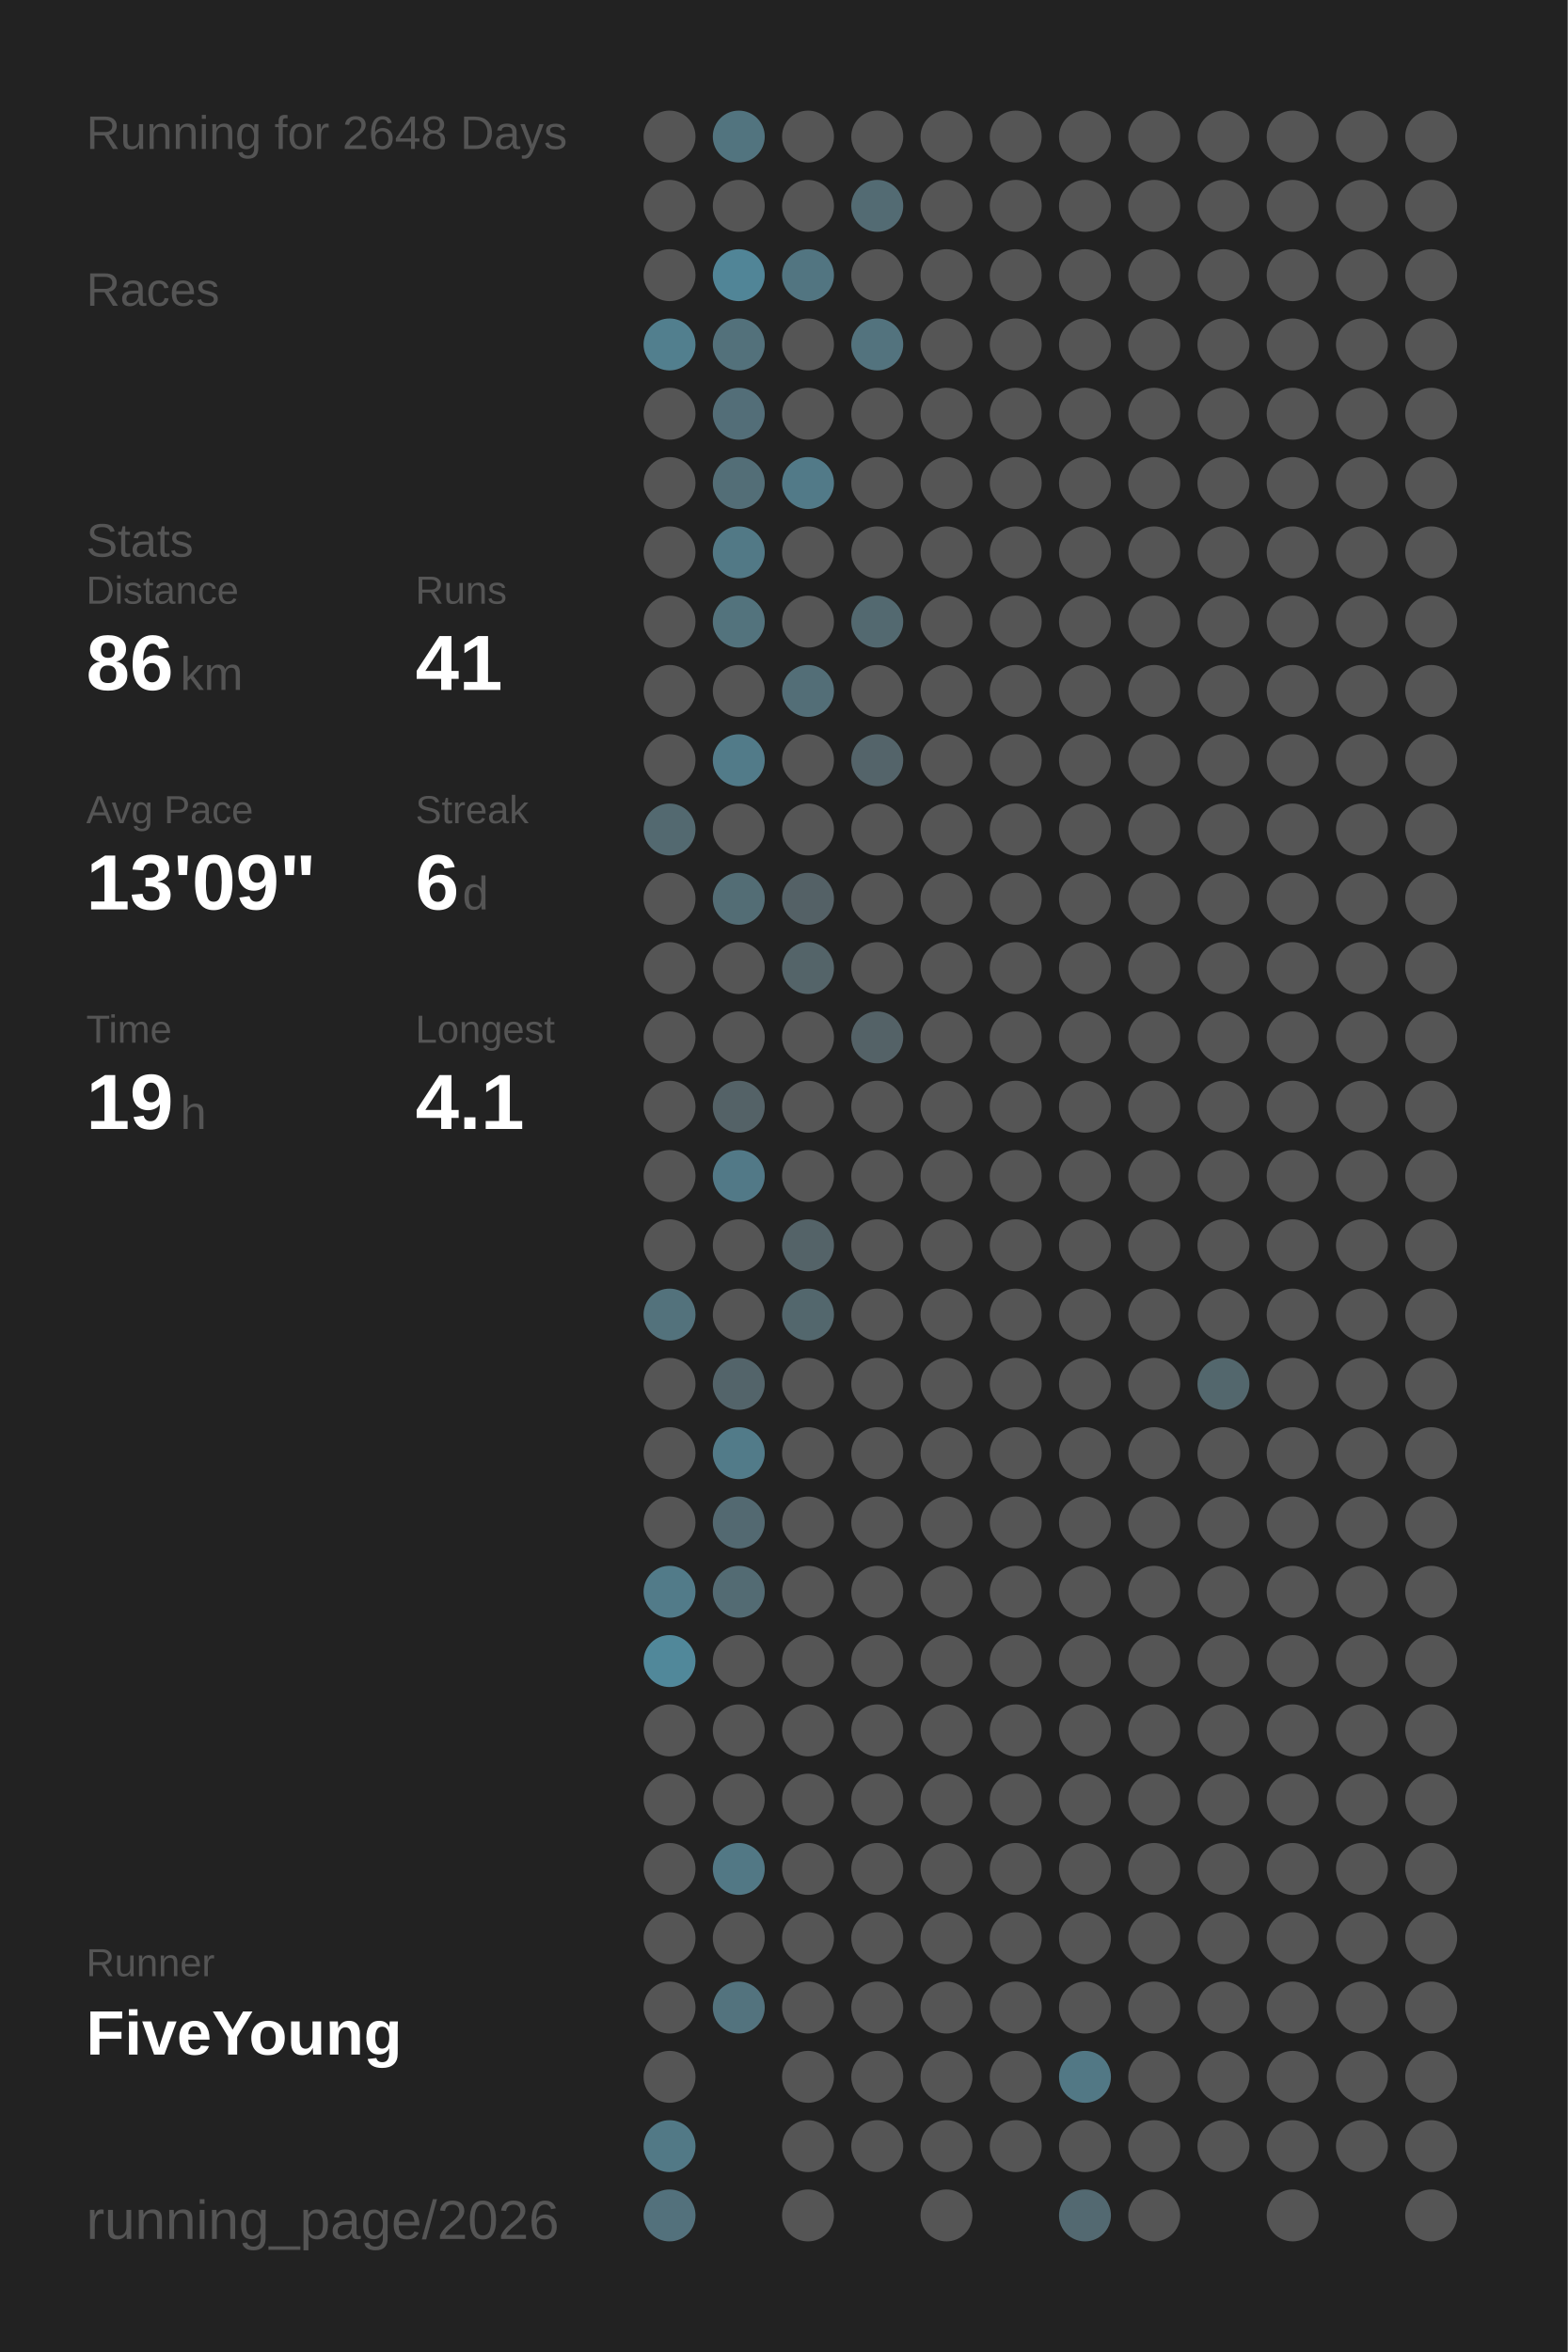
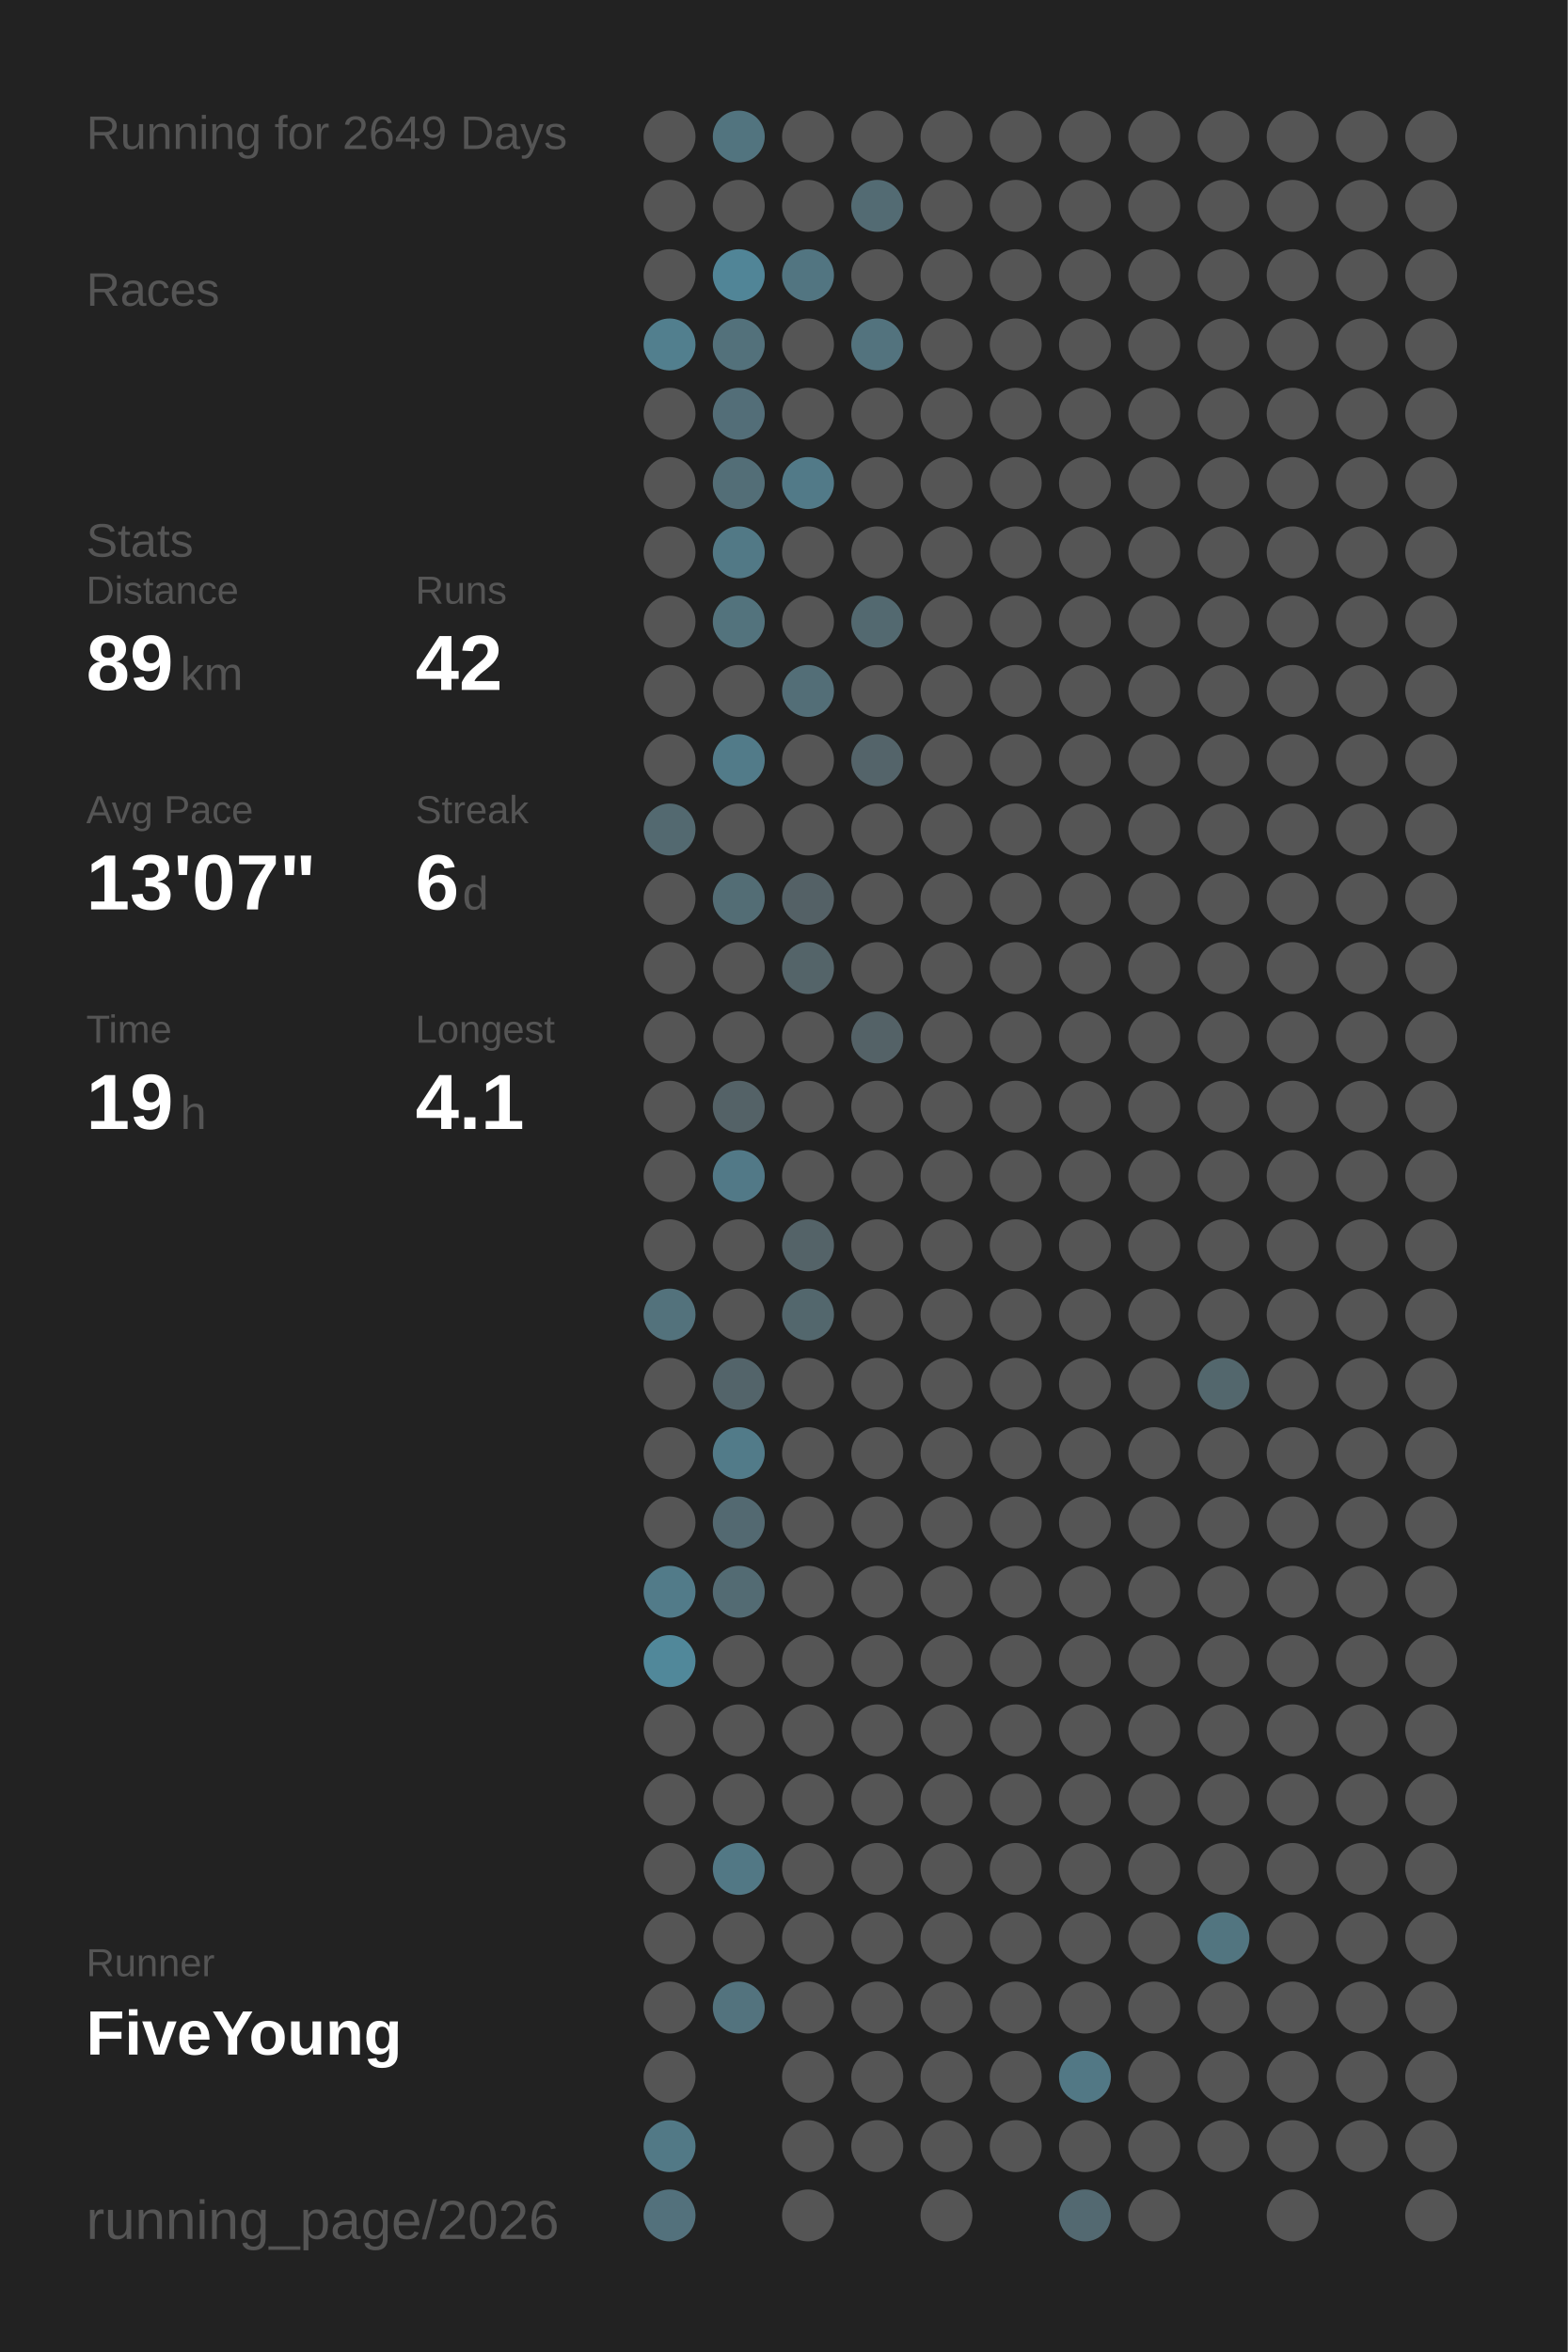
<svg xmlns="http://www.w3.org/2000/svg" baseProfile="full" height="300mm" version="1.1" viewBox="0,0,200,300" width="200mm">
  <defs />
  <rect fill="#222222" height="300" width="200" x="0" y="0" />
-   <text fill="#555555" style="font-size:6px; font-family:Arial;" x="11" y="19">Running for 2648 Days</text>
+   <text fill="#555555" style="font-size:6px; font-family:Arial;" x="11" y="19">Running for 2649 Days</text>
  <text fill="#555555" style="font-size:6px; font-family:Arial;" x="11" y="39">Races</text>
  <text fill="#555555" style="font-size:6px; font-family:Arial;" x="11" y="71">Stats</text>
  <text fill="#555555" style="font-size:5px; font-family:Arial;" x="11" y="77">Distance</text>
-   <text fill="#FFFFFF" style="font-size:10px; font-family:Arial; font-weight:bold;" x="11" y="88">86</text>
+   <text fill="#FFFFFF" style="font-size:10px; font-family:Arial; font-weight:bold;" x="11" y="88">89</text>
  <text fill="#555555" style="font-size:6px; font-family:Arial;" x="23" y="88">km</text>
  <text fill="#555555" style="font-size:5px; font-family:Arial;" x="53" y="77">Runs</text>
-   <text fill="#FFFFFF" style="font-size:10px; font-family:Arial; font-weight:bold;" x="53" y="88">41</text>
+   <text fill="#FFFFFF" style="font-size:10px; font-family:Arial; font-weight:bold;" x="53" y="88">42</text>
  <text fill="#555555" style="font-size:5px; font-family:Arial;" x="11" y="105">Avg Pace</text>
-   <text fill="#FFFFFF" style="font-size:10px; font-family:Arial; font-weight:bold;" x="11" y="116">13'09"</text>
+   <text fill="#FFFFFF" style="font-size:10px; font-family:Arial; font-weight:bold;" x="11" y="116">13'07"</text>
  <text fill="#555555" style="font-size:5px; font-family:Arial;" x="53" y="105">Streak</text>
  <text fill="#FFFFFF" style="font-size:10px; font-family:Arial; font-weight:bold;" x="53" y="116">6</text>
  <text fill="#555555" style="font-size:6px; font-family:Arial;" x="59" y="116">d</text>
  <text fill="#555555" style="font-size:5px; font-family:Arial;" x="11" y="133">Time</text>
  <text fill="#FFFFFF" style="font-size:10px; font-family:Arial; font-weight:bold;" x="11" y="144">19</text>
  <text fill="#555555" style="font-size:6px; font-family:Arial;" x="23" y="144">h</text>
  <text fill="#555555" style="font-size:5px; font-family:Arial;" x="53" y="133">Longest</text>
  <text fill="#FFFFFF" style="font-size:10px; font-family:Arial; font-weight:bold;" x="53" y="144">4.1</text>
  <text fill="#555555" style="font-size:5px; font-family:Arial;" x="11" y="252.065">Runner</text>
  <text fill="#FFFFFF" style="font-size:8px; font-family:Arial; font-weight:bold;" x="11" y="262.065">FiveYoung</text>
  <text fill="#555555" style="font-size:7px; font-family:Arial;" x="11" y="285.581">running_page/2026</text>
  <circle cx="85.417" cy="17.419" fill="#555555" r="3.312" />
  <circle cx="85.417" cy="26.258" fill="#555555" r="3.312" />
  <circle cx="85.417" cy="35.097" fill="#555555" r="3.312" />
  <circle cx="85.417" cy="43.935" fill="#527f8e" r="3.312" />
  <circle cx="85.417" cy="52.774" fill="#555555" r="3.312" />
  <circle cx="85.417" cy="61.613" fill="#555555" r="3.312" />
  <circle cx="85.417" cy="70.452" fill="#555555" r="3.312" />
  <circle cx="85.417" cy="79.29" fill="#555555" r="3.312" />
  <circle cx="85.417" cy="88.129" fill="#555555" r="3.312" />
  <circle cx="85.417" cy="96.968" fill="#555555" r="3.312" />
  <circle cx="85.417" cy="105.806" fill="#536970" r="3.312" />
  <circle cx="85.417" cy="114.645" fill="#555555" r="3.312" />
  <circle cx="85.417" cy="123.484" fill="#555555" r="3.312" />
  <circle cx="85.417" cy="132.323" fill="#555555" r="3.312" />
  <circle cx="85.417" cy="141.161" fill="#555555" r="3.312" />
  <circle cx="85.417" cy="150" fill="#555555" r="3.312" />
  <circle cx="85.417" cy="158.839" fill="#555555" r="3.312" />
  <circle cx="85.417" cy="167.677" fill="#53727c" r="3.312" />
  <circle cx="85.417" cy="176.516" fill="#555555" r="3.312" />
  <circle cx="85.417" cy="185.355" fill="#555555" r="3.312" />
  <circle cx="85.417" cy="194.194" fill="#555555" r="3.312" />
  <circle cx="85.417" cy="203.032" fill="#527b89" r="3.312" />
  <circle cx="85.417" cy="211.871" fill="#51889a" r="3.312" />
  <circle cx="85.417" cy="220.71" fill="#555555" r="3.312" />
  <circle cx="85.417" cy="229.548" fill="#555555" r="3.312" />
  <circle cx="85.417" cy="238.387" fill="#555555" r="3.312" />
  <circle cx="85.417" cy="247.226" fill="#555555" r="3.312" />
  <circle cx="85.417" cy="256.065" fill="#555555" r="3.312" />
  <circle cx="85.417" cy="264.903" fill="#555555" r="3.312" />
  <circle cx="85.417" cy="273.742" fill="#527986" r="3.312" />
  <circle cx="85.417" cy="282.581" fill="#53717c" r="3.312" />
  <circle cx="94.25" cy="17.419" fill="#52747f" r="3.312" />
  <circle cx="94.25" cy="26.258" fill="#555555" r="3.312" />
  <circle cx="94.25" cy="35.097" fill="#518597" r="3.312" />
  <circle cx="94.25" cy="43.935" fill="#53717b" r="3.312" />
  <circle cx="94.25" cy="52.774" fill="#536e78" r="3.312" />
  <circle cx="94.25" cy="61.613" fill="#536e77" r="3.312" />
  <circle cx="94.25" cy="70.452" fill="#527986" r="3.312" />
  <circle cx="94.25" cy="79.29" fill="#53737d" r="3.312" />
  <circle cx="94.25" cy="88.129" fill="#555555" r="3.312" />
  <circle cx="94.25" cy="96.968" fill="#527b89" r="3.312" />
  <circle cx="94.25" cy="105.806" fill="#555555" r="3.312" />
  <circle cx="94.25" cy="114.645" fill="#536d75" r="3.312" />
  <circle cx="94.25" cy="123.484" fill="#555555" r="3.312" />
  <circle cx="94.25" cy="132.323" fill="#555555" r="3.312" />
  <circle cx="94.25" cy="141.161" fill="#546267" r="3.312" />
  <circle cx="94.25" cy="150" fill="#527987" r="3.312" />
  <circle cx="94.25" cy="158.839" fill="#555555" r="3.312" />
  <circle cx="94.25" cy="167.677" fill="#555555" r="3.312" />
  <circle cx="94.25" cy="176.516" fill="#53646a" r="3.312" />
  <circle cx="94.25" cy="185.355" fill="#527b89" r="3.312" />
  <circle cx="94.25" cy="194.194" fill="#536971" r="3.312" />
  <circle cx="94.25" cy="203.032" fill="#536b73" r="3.312" />
  <circle cx="94.25" cy="211.871" fill="#555555" r="3.312" />
  <circle cx="94.25" cy="220.71" fill="#555555" r="3.312" />
  <circle cx="94.25" cy="229.548" fill="#555555" r="3.312" />
  <circle cx="94.25" cy="238.387" fill="#527885" r="3.312" />
  <circle cx="94.25" cy="247.226" fill="#555555" r="3.312" />
  <circle cx="94.25" cy="256.065" fill="#53737e" r="3.312" />
  <circle cx="103.083" cy="17.419" fill="#555555" r="3.312" />
  <circle cx="103.083" cy="26.258" fill="#555555" r="3.312" />
  <circle cx="103.083" cy="35.097" fill="#527581" r="3.312" />
  <circle cx="103.083" cy="43.935" fill="#555555" r="3.312" />
  <circle cx="103.083" cy="52.774" fill="#555555" r="3.312" />
  <circle cx="103.083" cy="61.613" fill="#527a88" r="3.312" />
  <circle cx="103.083" cy="70.452" fill="#555555" r="3.312" />
  <circle cx="103.083" cy="79.29" fill="#555555" r="3.312" />
  <circle cx="103.083" cy="88.129" fill="#536e77" r="3.312" />
  <circle cx="103.083" cy="96.968" fill="#555555" r="3.312" />
  <circle cx="103.083" cy="105.806" fill="#555555" r="3.312" />
  <circle cx="103.083" cy="114.645" fill="#546166" r="3.312" />
  <circle cx="103.083" cy="123.484" fill="#546469" r="3.312" />
  <circle cx="103.083" cy="132.323" fill="#555555" r="3.312" />
  <circle cx="103.083" cy="141.161" fill="#555555" r="3.312" />
  <circle cx="103.083" cy="150" fill="#555555" r="3.312" />
  <circle cx="103.083" cy="158.839" fill="#546368" r="3.312" />
  <circle cx="103.083" cy="167.677" fill="#53676d" r="3.312" />
  <circle cx="103.083" cy="176.516" fill="#555555" r="3.312" />
  <circle cx="103.083" cy="185.355" fill="#555555" r="3.312" />
  <circle cx="103.083" cy="194.194" fill="#555555" r="3.312" />
  <circle cx="103.083" cy="203.032" fill="#555555" r="3.312" />
  <circle cx="103.083" cy="211.871" fill="#555555" r="3.312" />
  <circle cx="103.083" cy="220.71" fill="#555555" r="3.312" />
  <circle cx="103.083" cy="229.548" fill="#555555" r="3.312" />
  <circle cx="103.083" cy="238.387" fill="#555555" r="3.312" />
  <circle cx="103.083" cy="247.226" fill="#555555" r="3.312" />
  <circle cx="103.083" cy="256.065" fill="#555555" r="3.312" />
  <circle cx="103.083" cy="264.903" fill="#555555" r="3.312" />
  <circle cx="103.083" cy="273.742" fill="#555555" r="3.312" />
  <circle cx="103.083" cy="282.581" fill="#555555" r="3.312" />
  <circle cx="111.917" cy="17.419" fill="#555555" r="3.312" />
  <circle cx="111.917" cy="26.258" fill="#536b73" r="3.312" />
  <circle cx="111.917" cy="35.097" fill="#555555" r="3.312" />
  <circle cx="111.917" cy="43.935" fill="#53737e" r="3.312" />
  <circle cx="111.917" cy="52.774" fill="#555555" r="3.312" />
  <circle cx="111.917" cy="61.613" fill="#555555" r="3.312" />
  <circle cx="111.917" cy="70.452" fill="#555555" r="3.312" />
  <circle cx="111.917" cy="79.29" fill="#536970" r="3.312" />
  <circle cx="111.917" cy="88.129" fill="#555555" r="3.312" />
  <circle cx="111.917" cy="96.968" fill="#54646a" r="3.312" />
  <circle cx="111.917" cy="105.806" fill="#555555" r="3.312" />
  <circle cx="111.917" cy="114.645" fill="#555555" r="3.312" />
  <circle cx="111.917" cy="123.484" fill="#555555" r="3.312" />
  <circle cx="111.917" cy="132.323" fill="#546267" r="3.312" />
  <circle cx="111.917" cy="141.161" fill="#555555" r="3.312" />
  <circle cx="111.917" cy="150" fill="#555555" r="3.312" />
  <circle cx="111.917" cy="158.839" fill="#555555" r="3.312" />
  <circle cx="111.917" cy="167.677" fill="#555555" r="3.312" />
  <circle cx="111.917" cy="176.516" fill="#555555" r="3.312" />
  <circle cx="111.917" cy="185.355" fill="#555555" r="3.312" />
  <circle cx="111.917" cy="194.194" fill="#555555" r="3.312" />
  <circle cx="111.917" cy="203.032" fill="#555555" r="3.312" />
  <circle cx="111.917" cy="211.871" fill="#555555" r="3.312" />
  <circle cx="111.917" cy="220.71" fill="#555555" r="3.312" />
  <circle cx="111.917" cy="229.548" fill="#555555" r="3.312" />
  <circle cx="111.917" cy="238.387" fill="#555555" r="3.312" />
  <circle cx="111.917" cy="247.226" fill="#555555" r="3.312" />
  <circle cx="111.917" cy="256.065" fill="#555555" r="3.312" />
  <circle cx="111.917" cy="264.903" fill="#555555" r="3.312" />
  <circle cx="111.917" cy="273.742" fill="#555555" r="3.312" />
  <circle cx="120.75" cy="17.419" fill="#555555" r="3.312" />
  <circle cx="120.75" cy="26.258" fill="#555555" r="3.312" />
  <circle cx="120.75" cy="35.097" fill="#555555" r="3.312" />
  <circle cx="120.75" cy="43.935" fill="#555555" r="3.312" />
  <circle cx="120.75" cy="52.774" fill="#555555" r="3.312" />
  <circle cx="120.75" cy="61.613" fill="#555555" r="3.312" />
  <circle cx="120.75" cy="70.452" fill="#555555" r="3.312" />
  <circle cx="120.75" cy="79.29" fill="#555555" r="3.312" />
  <circle cx="120.75" cy="88.129" fill="#555555" r="3.312" />
  <circle cx="120.75" cy="96.968" fill="#555555" r="3.312" />
  <circle cx="120.75" cy="105.806" fill="#555555" r="3.312" />
  <circle cx="120.75" cy="114.645" fill="#555555" r="3.312" />
  <circle cx="120.75" cy="123.484" fill="#555555" r="3.312" />
  <circle cx="120.75" cy="132.323" fill="#555555" r="3.312" />
  <circle cx="120.75" cy="141.161" fill="#555555" r="3.312" />
  <circle cx="120.75" cy="150" fill="#555555" r="3.312" />
  <circle cx="120.75" cy="158.839" fill="#555555" r="3.312" />
  <circle cx="120.75" cy="167.677" fill="#555555" r="3.312" />
  <circle cx="120.75" cy="176.516" fill="#555555" r="3.312" />
  <circle cx="120.75" cy="185.355" fill="#555555" r="3.312" />
  <circle cx="120.75" cy="194.194" fill="#555555" r="3.312" />
  <circle cx="120.75" cy="203.032" fill="#555555" r="3.312" />
  <circle cx="120.75" cy="211.871" fill="#555555" r="3.312" />
  <circle cx="120.75" cy="220.71" fill="#555555" r="3.312" />
  <circle cx="120.75" cy="229.548" fill="#555555" r="3.312" />
  <circle cx="120.75" cy="238.387" fill="#555555" r="3.312" />
  <circle cx="120.75" cy="247.226" fill="#555555" r="3.312" />
  <circle cx="120.75" cy="256.065" fill="#555555" r="3.312" />
  <circle cx="120.75" cy="264.903" fill="#555555" r="3.312" />
  <circle cx="120.75" cy="273.742" fill="#555555" r="3.312" />
  <circle cx="120.75" cy="282.581" fill="#555555" r="3.312" />
  <circle cx="129.583" cy="17.419" fill="#555555" r="3.312" />
  <circle cx="129.583" cy="26.258" fill="#555555" r="3.312" />
  <circle cx="129.583" cy="35.097" fill="#555555" r="3.312" />
  <circle cx="129.583" cy="43.935" fill="#555555" r="3.312" />
  <circle cx="129.583" cy="52.774" fill="#555555" r="3.312" />
  <circle cx="129.583" cy="61.613" fill="#555555" r="3.312" />
  <circle cx="129.583" cy="70.452" fill="#555555" r="3.312" />
  <circle cx="129.583" cy="79.29" fill="#555555" r="3.312" />
  <circle cx="129.583" cy="88.129" fill="#555555" r="3.312" />
  <circle cx="129.583" cy="96.968" fill="#555555" r="3.312" />
  <circle cx="129.583" cy="105.806" fill="#555555" r="3.312" />
  <circle cx="129.583" cy="114.645" fill="#555555" r="3.312" />
  <circle cx="129.583" cy="123.484" fill="#555555" r="3.312" />
  <circle cx="129.583" cy="132.323" fill="#555555" r="3.312" />
  <circle cx="129.583" cy="141.161" fill="#555555" r="3.312" />
  <circle cx="129.583" cy="150" fill="#555555" r="3.312" />
  <circle cx="129.583" cy="158.839" fill="#555555" r="3.312" />
  <circle cx="129.583" cy="167.677" fill="#555555" r="3.312" />
  <circle cx="129.583" cy="176.516" fill="#555555" r="3.312" />
  <circle cx="129.583" cy="185.355" fill="#555555" r="3.312" />
  <circle cx="129.583" cy="194.194" fill="#555555" r="3.312" />
  <circle cx="129.583" cy="203.032" fill="#555555" r="3.312" />
  <circle cx="129.583" cy="211.871" fill="#555555" r="3.312" />
  <circle cx="129.583" cy="220.71" fill="#555555" r="3.312" />
  <circle cx="129.583" cy="229.548" fill="#555555" r="3.312" />
  <circle cx="129.583" cy="238.387" fill="#555555" r="3.312" />
  <circle cx="129.583" cy="247.226" fill="#555555" r="3.312" />
  <circle cx="129.583" cy="256.065" fill="#555555" r="3.312" />
  <circle cx="129.583" cy="264.903" fill="#555555" r="3.312" />
  <circle cx="129.583" cy="273.742" fill="#555555" r="3.312" />
  <circle cx="138.417" cy="17.419" fill="#555555" r="3.312" />
  <circle cx="138.417" cy="26.258" fill="#555555" r="3.312" />
  <circle cx="138.417" cy="35.097" fill="#555555" r="3.312" />
  <circle cx="138.417" cy="43.935" fill="#555555" r="3.312" />
  <circle cx="138.417" cy="52.774" fill="#555555" r="3.312" />
  <circle cx="138.417" cy="61.613" fill="#555555" r="3.312" />
  <circle cx="138.417" cy="70.452" fill="#555555" r="3.312" />
  <circle cx="138.417" cy="79.29" fill="#555555" r="3.312" />
  <circle cx="138.417" cy="88.129" fill="#555555" r="3.312" />
  <circle cx="138.417" cy="96.968" fill="#555555" r="3.312" />
  <circle cx="138.417" cy="105.806" fill="#555555" r="3.312" />
  <circle cx="138.417" cy="114.645" fill="#555555" r="3.312" />
  <circle cx="138.417" cy="123.484" fill="#555555" r="3.312" />
  <circle cx="138.417" cy="132.323" fill="#555555" r="3.312" />
  <circle cx="138.417" cy="141.161" fill="#555555" r="3.312" />
  <circle cx="138.417" cy="150" fill="#555555" r="3.312" />
  <circle cx="138.417" cy="158.839" fill="#555555" r="3.312" />
  <circle cx="138.417" cy="167.677" fill="#555555" r="3.312" />
  <circle cx="138.417" cy="176.516" fill="#555555" r="3.312" />
  <circle cx="138.417" cy="185.355" fill="#555555" r="3.312" />
  <circle cx="138.417" cy="194.194" fill="#555555" r="3.312" />
  <circle cx="138.417" cy="203.032" fill="#555555" r="3.312" />
  <circle cx="138.417" cy="211.871" fill="#555555" r="3.312" />
  <circle cx="138.417" cy="220.71" fill="#555555" r="3.312" />
  <circle cx="138.417" cy="229.548" fill="#555555" r="3.312" />
  <circle cx="138.417" cy="238.387" fill="#555555" r="3.312" />
  <circle cx="138.417" cy="247.226" fill="#555555" r="3.312" />
  <circle cx="138.417" cy="256.065" fill="#555555" r="3.312" />
  <circle cx="138.417" cy="264.903" fill="#527885" r="3.312" />
  <circle cx="138.417" cy="273.742" fill="#555555" r="3.312" />
  <circle cx="138.417" cy="282.581" fill="#536971" r="3.312" />
  <circle cx="147.25" cy="17.419" fill="#555555" r="3.312" />
  <circle cx="147.25" cy="26.258" fill="#555555" r="3.312" />
  <circle cx="147.25" cy="35.097" fill="#555555" r="3.312" />
  <circle cx="147.25" cy="43.935" fill="#555555" r="3.312" />
  <circle cx="147.25" cy="52.774" fill="#555555" r="3.312" />
  <circle cx="147.25" cy="61.613" fill="#555555" r="3.312" />
  <circle cx="147.25" cy="70.452" fill="#555555" r="3.312" />
  <circle cx="147.25" cy="79.29" fill="#555555" r="3.312" />
  <circle cx="147.25" cy="88.129" fill="#555555" r="3.312" />
  <circle cx="147.25" cy="96.968" fill="#555555" r="3.312" />
  <circle cx="147.25" cy="105.806" fill="#555555" r="3.312" />
  <circle cx="147.25" cy="114.645" fill="#555555" r="3.312" />
  <circle cx="147.25" cy="123.484" fill="#555555" r="3.312" />
  <circle cx="147.25" cy="132.323" fill="#555555" r="3.312" />
  <circle cx="147.25" cy="141.161" fill="#555555" r="3.312" />
  <circle cx="147.25" cy="150" fill="#555555" r="3.312" />
  <circle cx="147.25" cy="158.839" fill="#555555" r="3.312" />
  <circle cx="147.25" cy="167.677" fill="#555555" r="3.312" />
  <circle cx="147.25" cy="176.516" fill="#555555" r="3.312" />
  <circle cx="147.25" cy="185.355" fill="#555555" r="3.312" />
  <circle cx="147.25" cy="194.194" fill="#555555" r="3.312" />
  <circle cx="147.25" cy="203.032" fill="#555555" r="3.312" />
  <circle cx="147.25" cy="211.871" fill="#555555" r="3.312" />
  <circle cx="147.25" cy="220.71" fill="#555555" r="3.312" />
  <circle cx="147.25" cy="229.548" fill="#555555" r="3.312" />
  <circle cx="147.25" cy="238.387" fill="#555555" r="3.312" />
  <circle cx="147.25" cy="247.226" fill="#555555" r="3.312" />
  <circle cx="147.25" cy="256.065" fill="#555555" r="3.312" />
  <circle cx="147.25" cy="264.903" fill="#555555" r="3.312" />
  <circle cx="147.25" cy="273.742" fill="#555555" r="3.312" />
  <circle cx="147.25" cy="282.581" fill="#555555" r="3.312" />
  <circle cx="156.083" cy="17.419" fill="#555555" r="3.312" />
  <circle cx="156.083" cy="26.258" fill="#555555" r="3.312" />
  <circle cx="156.083" cy="35.097" fill="#555555" r="3.312" />
  <circle cx="156.083" cy="43.935" fill="#555555" r="3.312" />
  <circle cx="156.083" cy="52.774" fill="#555555" r="3.312" />
  <circle cx="156.083" cy="61.613" fill="#555555" r="3.312" />
  <circle cx="156.083" cy="70.452" fill="#555555" r="3.312" />
  <circle cx="156.083" cy="79.29" fill="#555555" r="3.312" />
  <circle cx="156.083" cy="88.129" fill="#555555" r="3.312" />
  <circle cx="156.083" cy="96.968" fill="#555555" r="3.312" />
  <circle cx="156.083" cy="105.806" fill="#555555" r="3.312" />
  <circle cx="156.083" cy="114.645" fill="#555555" r="3.312" />
  <circle cx="156.083" cy="123.484" fill="#555555" r="3.312" />
  <circle cx="156.083" cy="132.323" fill="#555555" r="3.312" />
  <circle cx="156.083" cy="141.161" fill="#555555" r="3.312" />
  <circle cx="156.083" cy="150" fill="#555555" r="3.312" />
  <circle cx="156.083" cy="158.839" fill="#555555" r="3.312" />
  <circle cx="156.083" cy="167.677" fill="#555555" r="3.312" />
  <circle cx="156.083" cy="176.516" fill="#53676d" r="3.312" />
  <circle cx="156.083" cy="185.355" fill="#555555" r="3.312" />
  <circle cx="156.083" cy="194.194" fill="#555555" r="3.312" />
  <circle cx="156.083" cy="203.032" fill="#555555" r="3.312" />
  <circle cx="156.083" cy="211.871" fill="#555555" r="3.312" />
  <circle cx="156.083" cy="220.71" fill="#555555" r="3.312" />
  <circle cx="156.083" cy="229.548" fill="#555555" r="3.312" />
  <circle cx="156.083" cy="238.387" fill="#555555" r="3.312" />
-   <circle cx="156.083" cy="247.226" fill="#555555" r="3.312" />
+   <circle cx="156.083" cy="247.226" fill="#527580" r="3.312" />
  <circle cx="156.083" cy="256.065" fill="#555555" r="3.312" />
  <circle cx="156.083" cy="264.903" fill="#555555" r="3.312" />
  <circle cx="156.083" cy="273.742" fill="#555555" r="3.312" />
  <circle cx="164.917" cy="17.419" fill="#555555" r="3.312" />
  <circle cx="164.917" cy="26.258" fill="#555555" r="3.312" />
  <circle cx="164.917" cy="35.097" fill="#555555" r="3.312" />
  <circle cx="164.917" cy="43.935" fill="#555555" r="3.312" />
  <circle cx="164.917" cy="52.774" fill="#555555" r="3.312" />
  <circle cx="164.917" cy="61.613" fill="#555555" r="3.312" />
  <circle cx="164.917" cy="70.452" fill="#555555" r="3.312" />
  <circle cx="164.917" cy="79.29" fill="#555555" r="3.312" />
  <circle cx="164.917" cy="88.129" fill="#555555" r="3.312" />
  <circle cx="164.917" cy="96.968" fill="#555555" r="3.312" />
  <circle cx="164.917" cy="105.806" fill="#555555" r="3.312" />
  <circle cx="164.917" cy="114.645" fill="#555555" r="3.312" />
  <circle cx="164.917" cy="123.484" fill="#555555" r="3.312" />
  <circle cx="164.917" cy="132.323" fill="#555555" r="3.312" />
  <circle cx="164.917" cy="141.161" fill="#555555" r="3.312" />
  <circle cx="164.917" cy="150" fill="#555555" r="3.312" />
  <circle cx="164.917" cy="158.839" fill="#555555" r="3.312" />
  <circle cx="164.917" cy="167.677" fill="#555555" r="3.312" />
  <circle cx="164.917" cy="176.516" fill="#555555" r="3.312" />
  <circle cx="164.917" cy="185.355" fill="#555555" r="3.312" />
  <circle cx="164.917" cy="194.194" fill="#555555" r="3.312" />
  <circle cx="164.917" cy="203.032" fill="#555555" r="3.312" />
  <circle cx="164.917" cy="211.871" fill="#555555" r="3.312" />
  <circle cx="164.917" cy="220.71" fill="#555555" r="3.312" />
  <circle cx="164.917" cy="229.548" fill="#555555" r="3.312" />
  <circle cx="164.917" cy="238.387" fill="#555555" r="3.312" />
  <circle cx="164.917" cy="247.226" fill="#555555" r="3.312" />
  <circle cx="164.917" cy="256.065" fill="#555555" r="3.312" />
  <circle cx="164.917" cy="264.903" fill="#555555" r="3.312" />
  <circle cx="164.917" cy="273.742" fill="#555555" r="3.312" />
  <circle cx="164.917" cy="282.581" fill="#555555" r="3.312" />
  <circle cx="173.75" cy="17.419" fill="#555555" r="3.312" />
  <circle cx="173.75" cy="26.258" fill="#555555" r="3.312" />
  <circle cx="173.75" cy="35.097" fill="#555555" r="3.312" />
  <circle cx="173.75" cy="43.935" fill="#555555" r="3.312" />
  <circle cx="173.75" cy="52.774" fill="#555555" r="3.312" />
  <circle cx="173.75" cy="61.613" fill="#555555" r="3.312" />
  <circle cx="173.75" cy="70.452" fill="#555555" r="3.312" />
  <circle cx="173.75" cy="79.29" fill="#555555" r="3.312" />
  <circle cx="173.75" cy="88.129" fill="#555555" r="3.312" />
  <circle cx="173.75" cy="96.968" fill="#555555" r="3.312" />
  <circle cx="173.75" cy="105.806" fill="#555555" r="3.312" />
  <circle cx="173.75" cy="114.645" fill="#555555" r="3.312" />
  <circle cx="173.75" cy="123.484" fill="#555555" r="3.312" />
  <circle cx="173.75" cy="132.323" fill="#555555" r="3.312" />
  <circle cx="173.75" cy="141.161" fill="#555555" r="3.312" />
  <circle cx="173.75" cy="150" fill="#555555" r="3.312" />
  <circle cx="173.75" cy="158.839" fill="#555555" r="3.312" />
  <circle cx="173.75" cy="167.677" fill="#555555" r="3.312" />
  <circle cx="173.75" cy="176.516" fill="#555555" r="3.312" />
  <circle cx="173.75" cy="185.355" fill="#555555" r="3.312" />
  <circle cx="173.75" cy="194.194" fill="#555555" r="3.312" />
  <circle cx="173.75" cy="203.032" fill="#555555" r="3.312" />
  <circle cx="173.75" cy="211.871" fill="#555555" r="3.312" />
  <circle cx="173.75" cy="220.71" fill="#555555" r="3.312" />
  <circle cx="173.75" cy="229.548" fill="#555555" r="3.312" />
  <circle cx="173.75" cy="238.387" fill="#555555" r="3.312" />
  <circle cx="173.75" cy="247.226" fill="#555555" r="3.312" />
  <circle cx="173.75" cy="256.065" fill="#555555" r="3.312" />
  <circle cx="173.75" cy="264.903" fill="#555555" r="3.312" />
  <circle cx="173.75" cy="273.742" fill="#555555" r="3.312" />
  <circle cx="182.583" cy="17.419" fill="#555555" r="3.312" />
  <circle cx="182.583" cy="26.258" fill="#555555" r="3.312" />
  <circle cx="182.583" cy="35.097" fill="#555555" r="3.312" />
  <circle cx="182.583" cy="43.935" fill="#555555" r="3.312" />
  <circle cx="182.583" cy="52.774" fill="#555555" r="3.312" />
  <circle cx="182.583" cy="61.613" fill="#555555" r="3.312" />
  <circle cx="182.583" cy="70.452" fill="#555555" r="3.312" />
  <circle cx="182.583" cy="79.29" fill="#555555" r="3.312" />
  <circle cx="182.583" cy="88.129" fill="#555555" r="3.312" />
  <circle cx="182.583" cy="96.968" fill="#555555" r="3.312" />
  <circle cx="182.583" cy="105.806" fill="#555555" r="3.312" />
  <circle cx="182.583" cy="114.645" fill="#555555" r="3.312" />
  <circle cx="182.583" cy="123.484" fill="#555555" r="3.312" />
  <circle cx="182.583" cy="132.323" fill="#555555" r="3.312" />
  <circle cx="182.583" cy="141.161" fill="#555555" r="3.312" />
  <circle cx="182.583" cy="150" fill="#555555" r="3.312" />
  <circle cx="182.583" cy="158.839" fill="#555555" r="3.312" />
  <circle cx="182.583" cy="167.677" fill="#555555" r="3.312" />
  <circle cx="182.583" cy="176.516" fill="#555555" r="3.312" />
  <circle cx="182.583" cy="185.355" fill="#555555" r="3.312" />
  <circle cx="182.583" cy="194.194" fill="#555555" r="3.312" />
  <circle cx="182.583" cy="203.032" fill="#555555" r="3.312" />
  <circle cx="182.583" cy="211.871" fill="#555555" r="3.312" />
  <circle cx="182.583" cy="220.71" fill="#555555" r="3.312" />
  <circle cx="182.583" cy="229.548" fill="#555555" r="3.312" />
  <circle cx="182.583" cy="238.387" fill="#555555" r="3.312" />
  <circle cx="182.583" cy="247.226" fill="#555555" r="3.312" />
  <circle cx="182.583" cy="256.065" fill="#555555" r="3.312" />
  <circle cx="182.583" cy="264.903" fill="#555555" r="3.312" />
  <circle cx="182.583" cy="273.742" fill="#555555" r="3.312" />
  <circle cx="182.583" cy="282.581" fill="#555555" r="3.312" />
</svg>
